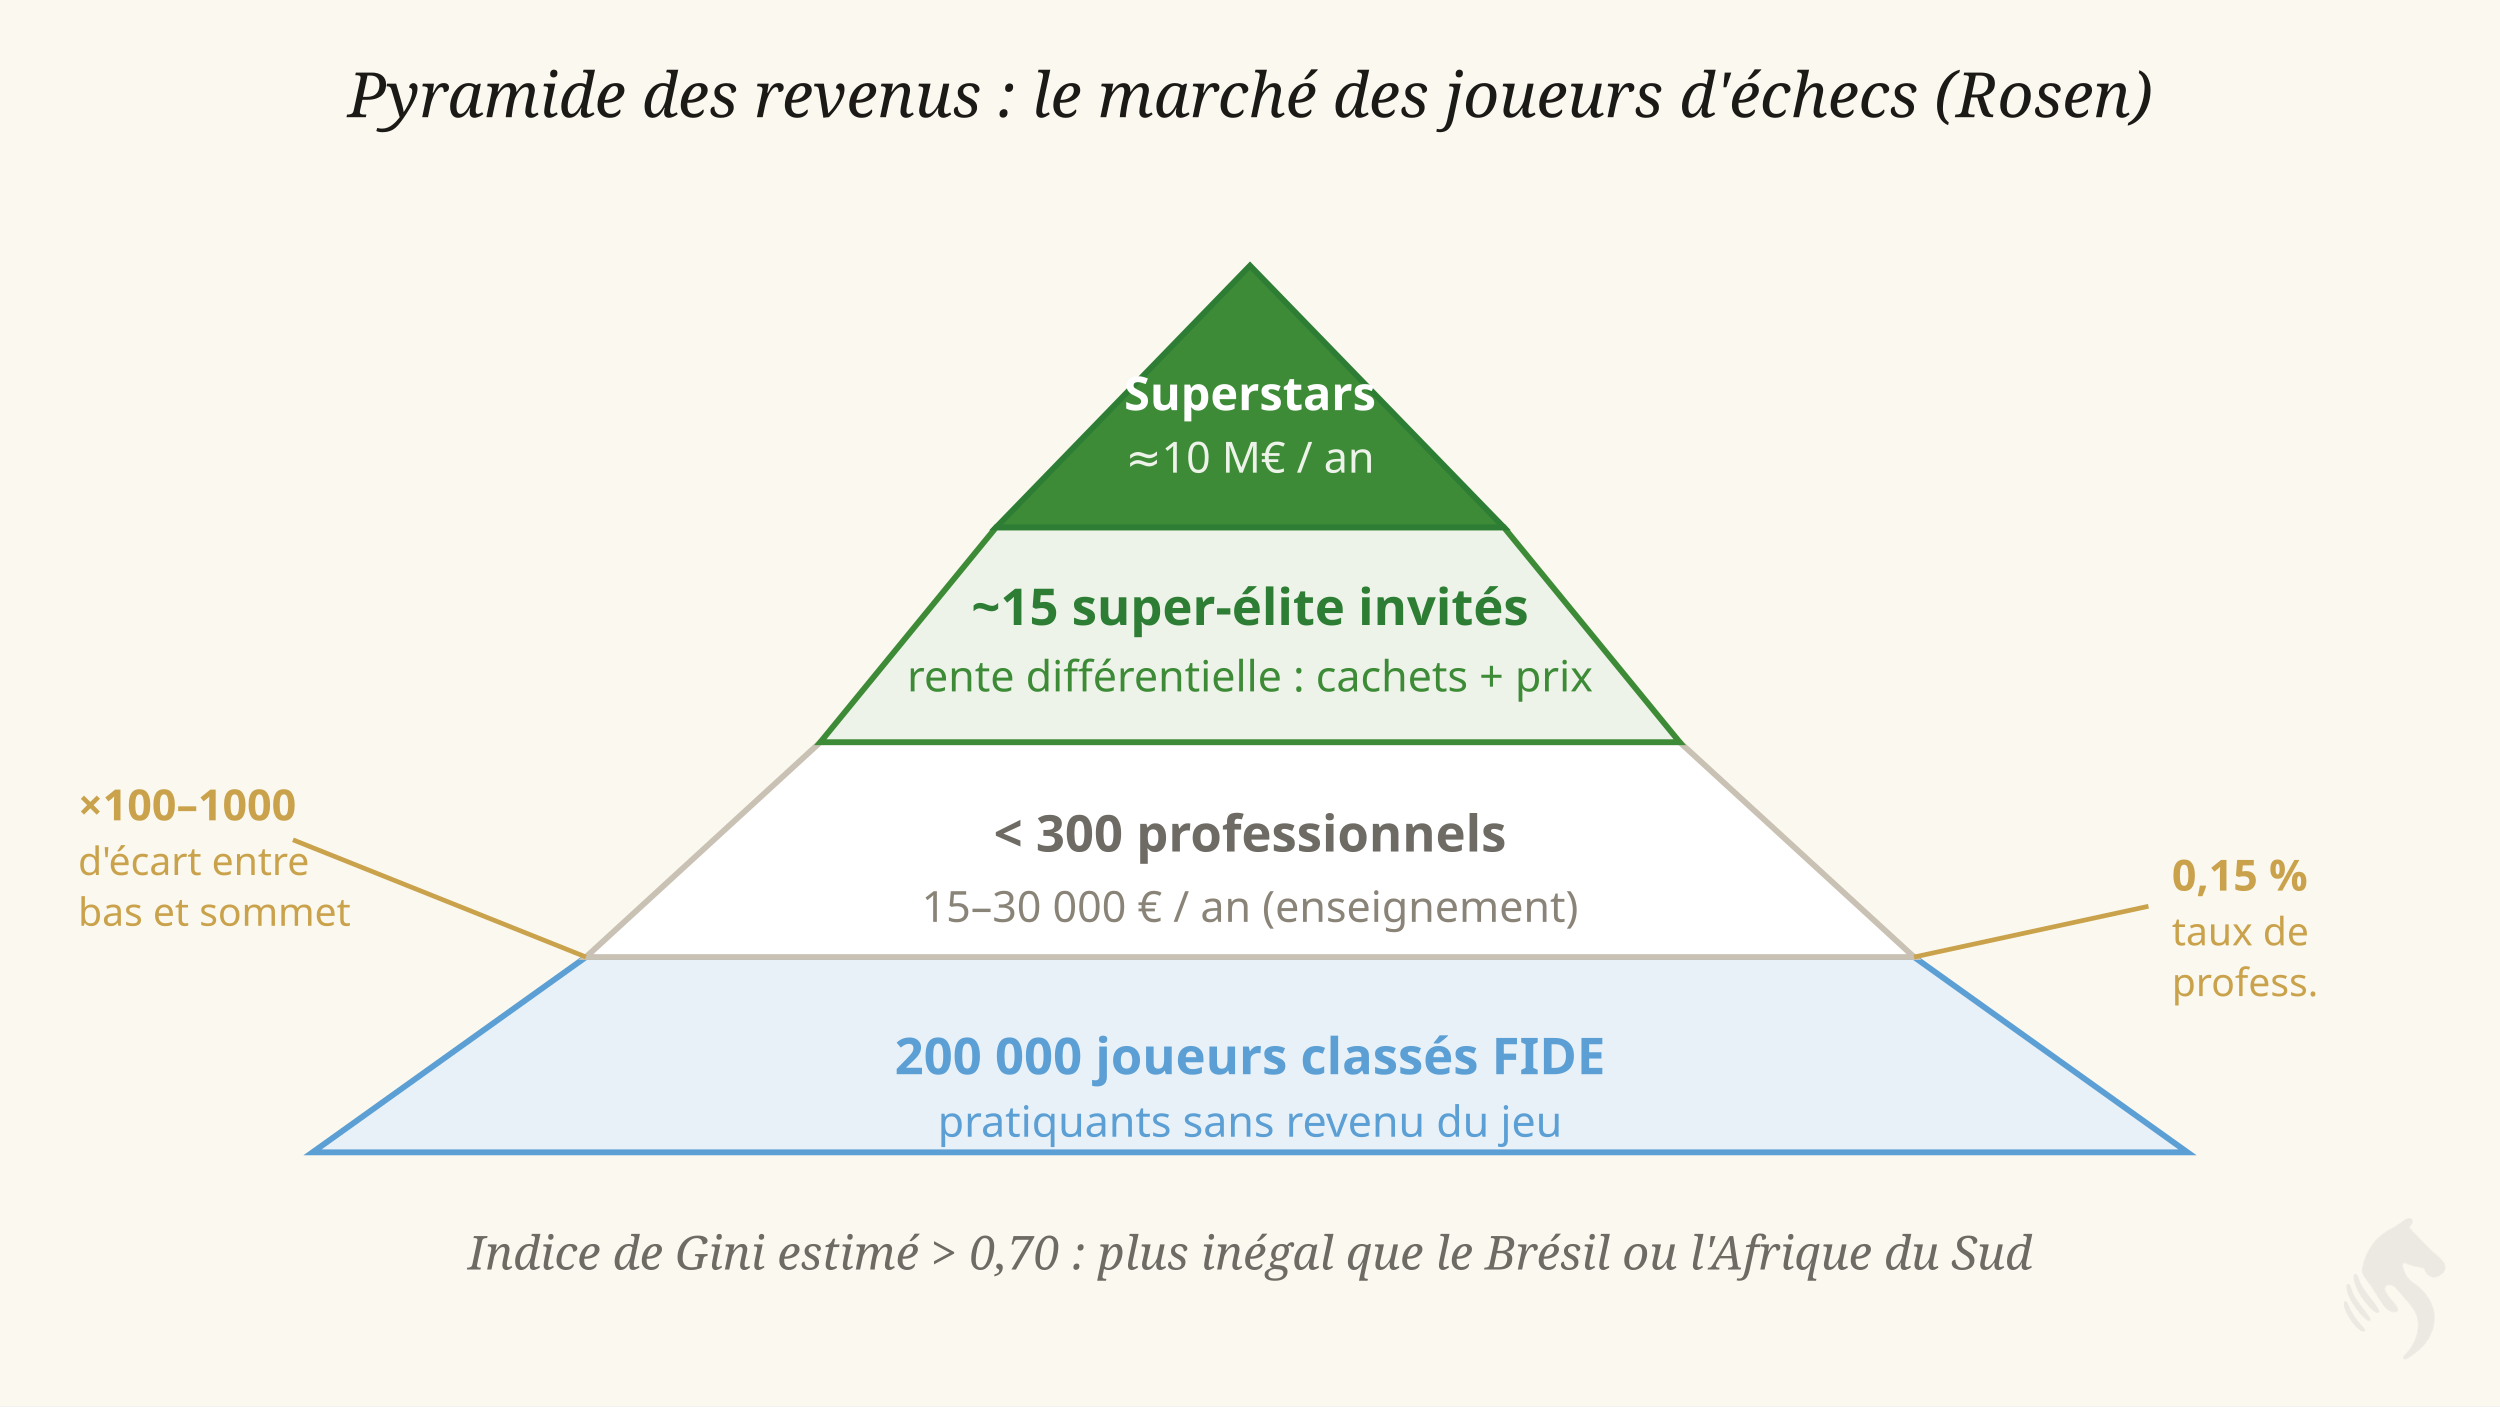
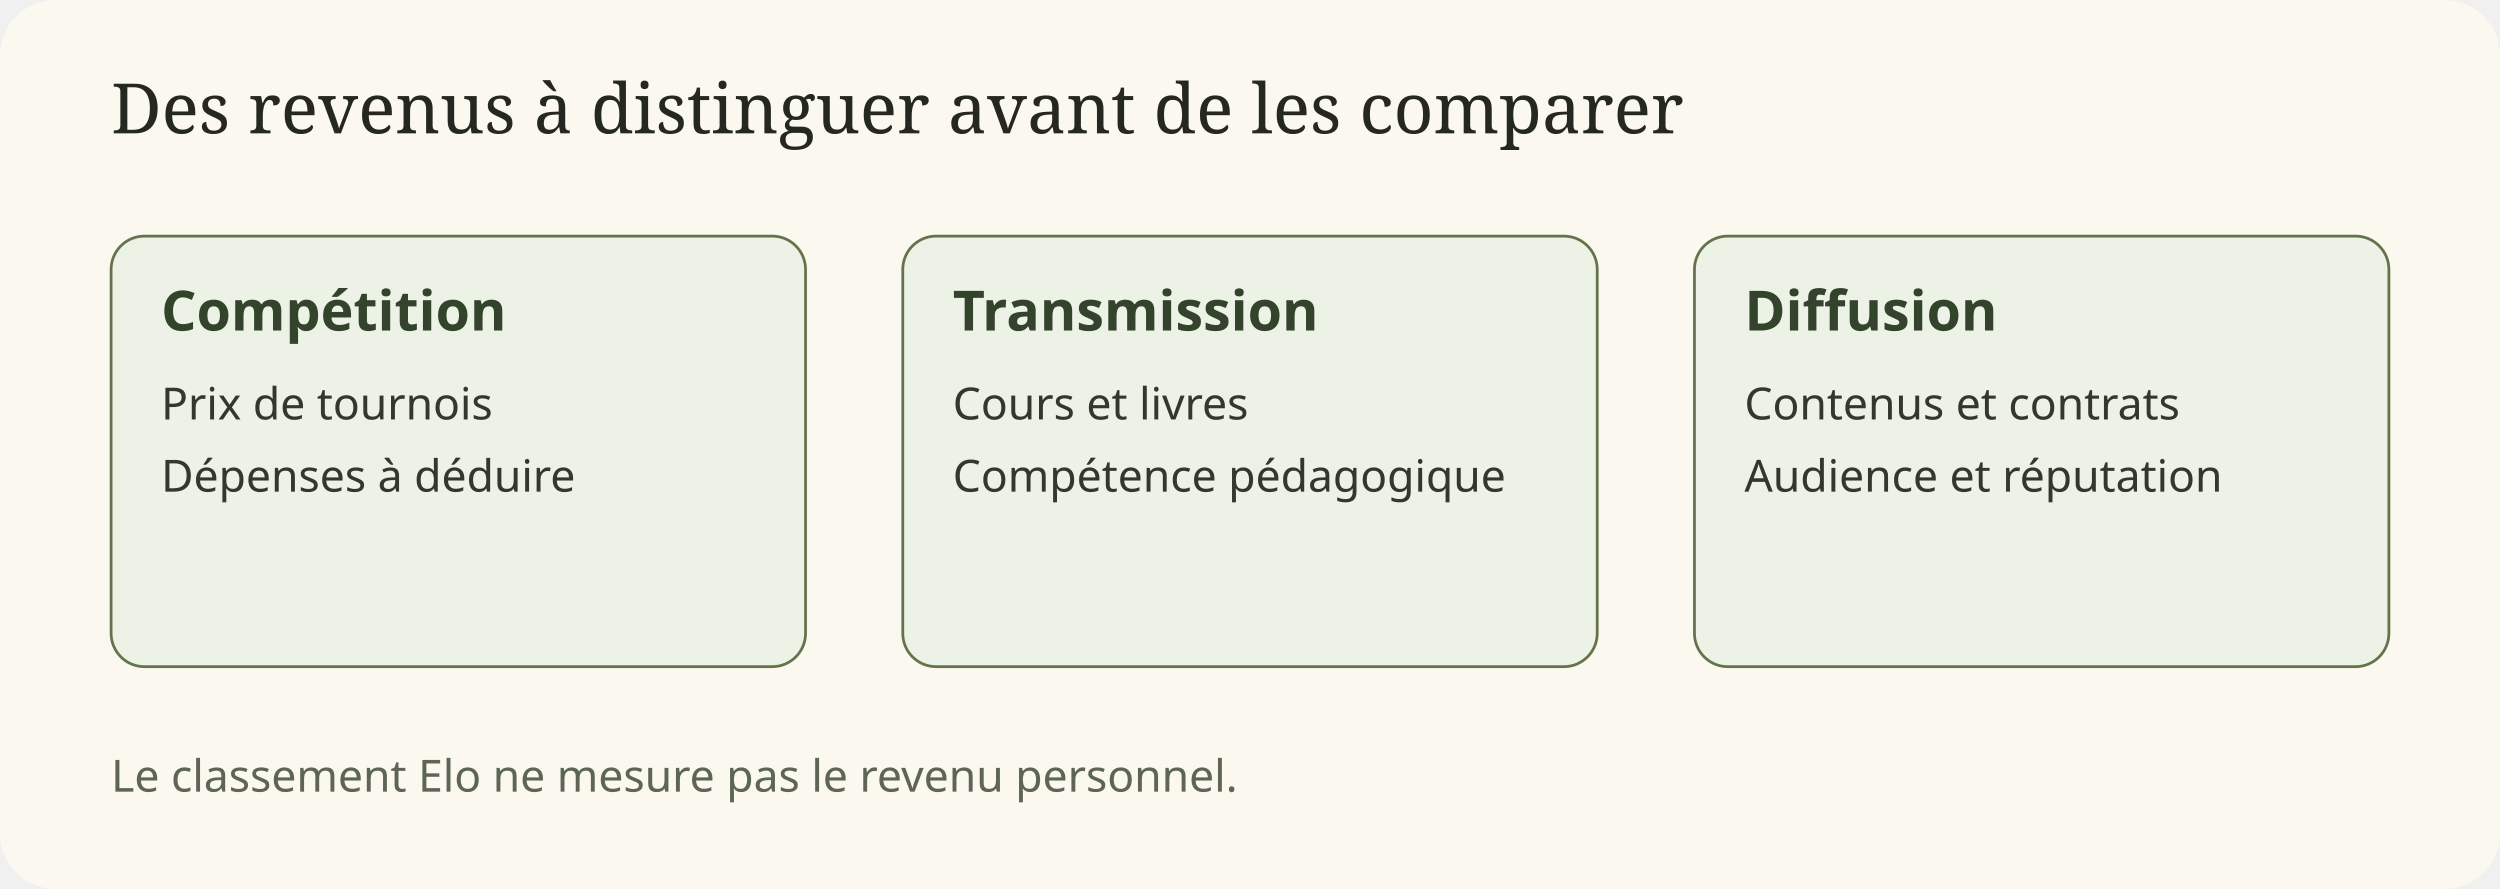
- <svg xmlns="http://www.w3.org/2000/svg" width="640" height="360" viewBox="0 0 640 360" role="img" aria-labelledby="ms1">
-   <rect width="640" height="360" fill="#faf8ef" />
-   <text x="320" y="30" text-anchor="middle" font-family="Georgia, serif" font-size="16" font-style="italic" fill="#1c1a16">Pyramide des revenus : le marché des joueurs d'échecs (Rosen)</text>
-   <polygon points="80,295 560,295 490,245 150,245" fill="#e8f1f8" stroke="#5b9fd4" stroke-width="1.5" />
-   <text x="320" y="275" text-anchor="middle" font-family="system-ui, sans-serif" font-size="13" font-weight="700" fill="#5b9fd4">200 000 joueurs classés FIDE</text>
-   <text x="320" y="291" text-anchor="middle" font-family="system-ui, sans-serif" font-size="11" fill="#5b9fd4">pratiquants sans revenu du jeu</text>
-   <polygon points="150,245 490,245 430,190 210,190" fill="#fff" stroke="#c9c2b4" stroke-width="1.5" />
-   <text x="320" y="218" text-anchor="middle" font-family="system-ui, sans-serif" font-size="13" font-weight="700" fill="#6e6a64">&lt; 300 professionnels</text>
-   <text x="320" y="236" text-anchor="middle" font-family="system-ui, sans-serif" font-size="11" fill="#8a8478">15–30 000 € / an (enseignement)</text>
-   <polygon points="210,190 430,190 385,135 255,135" fill="#eef3e9" stroke="#3d8b37" stroke-width="1.5" />
-   <text x="320" y="160" text-anchor="middle" font-family="system-ui, sans-serif" font-size="13" font-weight="700" fill="#2e7d34">~15 super-élite invités</text>
-   <text x="320" y="177" text-anchor="middle" font-family="system-ui, sans-serif" font-size="11" fill="#3d8b37">rente différentielle : cachets + prix</text>
-   <polygon points="255,135 385,135 320,68" fill="#3d8b37" stroke="#2e7d34" stroke-width="1.5" />
-   <text x="320" y="105" text-anchor="middle" font-family="system-ui, sans-serif" font-size="12" font-weight="700" fill="#fff">Superstars</text>
-   <text x="320" y="121" text-anchor="middle" font-family="system-ui, sans-serif" font-size="11" fill="#eef3e9">≈10 M€ / an</text>
-   <line x1="490" y1="245" x2="550" y2="232" stroke="#c9a24b" stroke-width="1.2" />
-   <text x="556" y="228" font-family="system-ui, sans-serif" font-size="11" font-weight="700" fill="#c9a24b">0,15 %</text>
-   <text x="556" y="242" font-family="system-ui, sans-serif" font-size="10" fill="#c9a24b">taux de</text>
-   <text x="556" y="255" font-family="system-ui, sans-serif" font-size="10" fill="#c9a24b">profess.</text>
-   <line x1="150" y1="245" x2="75" y2="215" stroke="#c9a24b" stroke-width="1.2" />
-   <text x="20" y="210" font-family="system-ui, sans-serif" font-size="11" font-weight="700" fill="#c9a24b">×100–1000</text>
-   <text x="20" y="224" font-family="system-ui, sans-serif" font-size="10" fill="#c9a24b">d'écart entre</text>
-   <text x="20" y="237" font-family="system-ui, sans-serif" font-size="10" fill="#c9a24b">bas et sommet</text>
-   <text x="320" y="325" text-anchor="middle" font-family="Georgia, serif" font-size="12" font-style="italic" fill="#6e6a64">Indice de Gini estimé &gt; 0,70 : plus inégal que le Brésil ou l'Afrique du Sud</text>
-   <g id="wm" opacity="0.07" transform="translate(600.0,311.9) scale(0.0416)" aria-hidden="true">
-     <g fill="#1e1e1e" fill-rule="evenodd">
-       <path d="M411.5-.5h-16a76 76 0 0 0-24.5 12q-.62-.7-1.5-1l-2 4a4 4 0 0 1-1.5-1 7 7 0 0 1-2.5 3.5 253 253 0 0 0-17 13q-1.42.93-2.5-.5-5.2 7.95-14.5 9a9.4 9.4 0 0 1-4 6q2.3.02 1.5 2A461 461 0 0 1 278.5 73q-13.2 7.95-26 16.5-1.59-1.38 0-3-2.35.35-4 2 .9.98 2 2-92.12 67.08-125.5 177a1316 1316 0 0 0-10 44 51.2 51.2 0 0 0 4.5 31q.1 3.33-2 1l4.5 11q1-2 2 0l5 10 1-1q6 10.95 13 21a651 651 0 0 1 18.5 25 3.4 3.4 0 0 1 1.5-3q21.52 33 43 66 .3 3.4-2.5 1v2a1542 1542 0 0 1 21 32q1 0 1 1a319 319 0 0 0 25 35 160 160 0 0 0 27 25 3.1 3.1 0 0 1 1-3q23.18 14.62 49 5.5 5-2.83 4-8.5-.15-4.6-1.5-9a618 618 0 0 0-55.5-73.5q3-.91 5 1.5a23.5 23.5 0 0 0-7-9q.63 2.4 2 4.5-.17 2.58-1.5.5a364 364 0 0 1-17.5-26.5 50 50 0 0 1-4.5-22.5q.9-4.71 3-9 .63 1.88 2.5 2a7 7 0 0 1 2-3q9.28-8.1 22-8a86 86 0 0 1 23 4.5 11 11 0 0 1 3 4.5q2.58-1.75 5 .5l21.5 23.5q.74 1.95.5 4 3.56 1 6 4a1094 1094 0 0 0 30 34.5l-1 1q3.7 2.7 7.5 5.5a23 23 0 0 1 2 5l5 3a22 22 0 0 0 5.5 8 11.5 11.5 0 0 0 4 4 3.9 3.9 0 0 0-2-3.5q1.7-1.12 3 .5a705 705 0 0 1 42 57.5q-.65 1.46-2 1.5a169 169 0 0 1 10 19 3.8 3.8 0 0 0-.5 4q1 2 2 0 1.4 2.05 2.5 4-.25-2.55.5-5a185 185 0 0 1 11 83q-1 2-2 0a9 9 0 0 0-1.5-4v9a2.3 2.3 0 0 0 1.5-1q.75 10.55-1 21a337 337 0 0 1-18 56l-2.5 3q-1.2-.69-1-2a36 36 0 0 0-4 7 5.2 5.2 0 0 0 3.5-4 4.3 4.3 0 0 1 0 4 350 350 0 0 1-33 52 1108 1108 0 0 1-30 35q-7.17 20.32 13.5 14.5a34 34 0 0 1 6-3 1496 1496 0 0 1 54-37 942 942 0 0 0 29-27q1.25-1.03 2 .5a11 11 0 0 0-3 4q1.35-1.65 2.5 0a29 29 0 0 1 4.5-6 40 40 0 0 0 9-10.5l6-4-1-1a25 25 0 0 1 8.5-7.5q-1.47-2.67 1-5 .22 4.17 2.5 1.5-1.94-3.13 2-4l-1-1q1.48-3.25 4-5.5a8 8 0 0 0-3-1q37.8-53.63 47.5-119 8.4-83.08-38-152a364 364 0 0 0-28-35q-1.03-1.25.5-2 3.58 2.23 2-1l-4-2a5 5 0 0 1-3-.5 484 484 0 0 0-70-58q-.7-.62-1-1.5 1.05-.43 2-1v-3a6 6 0 0 1-5-2q-.66-.1-1 .5 3.72 2.61 0 3-34.57-32.88-46-79.5.2-2.3 2-3v-4q-1.94 5.58-3.5 0-1-9 0-18 2.16-6.4 8.5-8a78 78 0 0 1 22 7.5 403 403 0 0 0 66 18l9 3q-2.45.75-5 .5-1.59 1.6 0 3a16 16 0 0 1 6.5-1 7.3 7.3 0 0 1 2 3q1.38-2.6 3.5-2-1.1-2.32-4-2.5 15.09-2.3 25.5 8.5 5.35 10.23 10 21 12.95 20.94 36.5 28.5-1.88.63-2 2.5a30 30 0 0 0 12.5 3q4.43-.1 8-2 3.2 3.87 5.5-1 1.2.69 1 2a39 39 0 0 0 4.5-2l1 1q.69-1.87-1.5-2.5a12 12 0 0 0 7-3q1.88-1.1 3 .5 2.22-3.62 6-2a8.7 8.7 0 0 1 3-4 41 41 0 0 1 12-6.5l-2-1 5.5-3.5q.62.7 1.5 1 1.82-1.15 0-2.5 1.42-.93 2.5.5a5.8 5.8 0 0 1 .5-4 39 39 0 0 1 6-4.5q-1.55-2.25.5-4.5 3.25-3.5 5-8 1.38-.64 2.5-1-.8-1.05-2-1.5 1.85-5.82 3-11.5v-10h-1q-.85 6-2.5 12-.16-4.46.5-9a63 63 0 0 0-12.5-31 478 478 0 0 0-45.5-44.5q3.06.72 6 2.5-3.15-3.9-7-7.5l1-1q-1.4-1.05-2 .5 1.77 2.4-.5 4a781 781 0 0 1-67.5-65.5l1-.5a29 29 0 0 0 7 6 93 93 0 0 0-14-15 24.5 24.5 0 0 0-9-9.5l1-1a44 44 0 0 0-7-4.5q1.44 2.2 3.5 4 1 1.5 0 3l-72-76q-5.34-7.85 1.5-14.5 1.98-.8 2 1.5a69 69 0 0 1 6-3.5q-1.95-1.94 0-3.5a31 31 0 0 0 6-12q2.05.24 4-.5a79 79 0 0 0-1.5-17.5 94 94 0 0 0-5-10l-1 1a87 87 0 0 0-5.5-3" />
-       <path d="M325.5 44.5q-3.85 1.03-7 3.5a4.2 4.2 0 0 1-4.5-.5q-2.75 2.49-3.5 6-6.97 2.94-14 6-6.75 3.75-13.5 8-.62-.7-1.5-1a37.6 37.6 0 0 1-17 10.5 263 263 0 0 0-12 9.5q-1.59 1.62 0 3 12.8-8.55 26-16.5A461 461 0 0 0 327 46.5q.8-1.98-1.5-2m148 86-21-24a209 209 0 0 1-21-21.5l-8.5-8.5q-4.8-3.3-6-9-9.1-4.3-11.5-13a13 13 0 0 0 3-6q-.02-2.3-2-1.5-6.84 6.65-1.5 14.5l72 76q1-1.5 0-3a20 20 0 0 1-3.5-4m89 86a198 198 0 0 0-17.5-15q.4-2.17-.5-4-3.63-1.2-7-3a26 26 0 0 0-6-6 430 430 0 0 1-27-27.5 2.4 2.4 0 0 0-2-.5 29 29 0 0 1-7-6l-1 .5a781 781 0 0 0 67.5 65.5q2.27-1.6.5-4m-314-128a247 247 0 0 0-42 35.5 14.5 14.5 0 0 1-5 4l1 1a9.3 9.3 0 0 1-6 2.5 76 76 0 0 1-16 20q.3.88 1 1.5a9.4 9.4 0 0 0-5.5 6.5q-1-2-2 0-.93 1.42.5 2.5a25 25 0 0 0-6.5 8.5q-1.6 1.05-3.5 1.5 1.21.45 2 1.5a43 43 0 0 0-7 10 352 352 0 0 0-19.5 37 2.9 2.9 0 0 1-2.5 1 3.3 3.3 0 0 0 2 1.5 47 47 0 0 1-3.5 5.5l-12 34q-.98-1.8-1.5 0 1.4 1.9.5 4a33 33 0 0 1-3.5 5.5q.78.84 1 2a212 212 0 0 0-10 49.5 36 36 0 0 0 7 20q2.1 2.33 2-1a51.2 51.2 0 0 1-4.5-31 1316 1316 0 0 1 10-44q33.38-109.92 125.5-177-1.1-1.02-2-2m376 206q-.5-10.25-5-19.5 1.5-4.37-1.5-.5l-6.5-11q-5.55-3.6-7.5-10l-1 1q-3.75-5.75-9.5-9.5l1-1a850 850 0 0 0-9-7q1.14-2.04-1.5-3.5-1.08 1.43-2.5.5-2.84-1.65-2-4a5 5 0 0 0-3-.5 5 5 0 0 0-.5-3l-1 1a7 7 0 0 0-4.5-3 21 21 0 0 0-6-2.5 478 478 0 0 1 45.5 44.5 63 63 0 0 1 12.5 31q-.66 4.54-.5 9 1.65-6 2.5-12m-259 3v-1q-2.22-5.79 1-11.5l-2-2a67 67 0 0 0 1.5-5.5q.93 7.1 3.5 1-2.43-3.37 2-4a4.3 4.3 0 0 1 2.5 3q.45-1.21 1.5-2 2.3.75 4 2a326 326 0 0 1 28 10.5q11.4 3.22 23 6 1.05 1.6 1.5 3.5 1-4 2 0 1.08-1.43 2.5-.5-1.81 1.35 0 2.5 3.25-.47 7-2 1.85.03 3 1 5.83.22 11 2h5q2.55.25 5-.5l-9-3a403 403 0 0 1-66-18 78 78 0 0 0-22-7.5q-6.34 1.6-8.5 8-1 9 0 18 1.56 5.58 3.5 0m109 6a4.7 4.7 0 0 1 4 3q3.6-3.98 6 1l1-2 4 2a65 65 0 0 1 7.5 10q1.1 3.55 2.5 7-1.77 2.95 2 4 13.35 23.91 39 33 .12-1.87 2-2.5-23.55-7.56-36.5-28.5a305 305 0 0 0-10-21q-10.41-10.8-25.5-8.5 2.9.18 4 2.5m-410 86a9 9 0 0 0 1.5-4 310 310 0 0 0 37.5 86q-1.1 1.02-2 2a40 40 0 0 0 8.5 12 139 139 0 0 0 15 21q2.31 2.97 1.5 6 5.9 1.14 7.5 7 5.7 2.47 5 8 3.8 1.06 6.5 4 20.24 25.5 46 45.5a39 39 0 0 0 20 5 46 46 0 0 1 9-7.5 818 818 0 0 1-10-21.5q1.43-1.08.5-2.5a27 27 0 0 1-3.5-2 185 185 0 0 0-16-23.5q1.43-1.08.5-2.5a13.3 13.3 0 0 1-5.5-5 617 617 0 0 0-22.5-29v-4l-1 1a13 13 0 0 1-4.5-6 11.5 11.5 0 0 1-4-4q-.03 2.3-2 1.5A471 471 0 0 1 97 390.5q-1.8-3.04-.5-6 1.02.54 2 1a9 9 0 0 0-2-4.5q3.83-2.28-1-2.5a597 597 0 0 1-7-18.5l2-1a3.3 3.3 0 0 1-2-3.5 3.1 3.1 0 0 1-3-1q-7.35-19.46-24-8 1.03 2.34-.5 5a97 97 0 0 0 3.5 38" />
-       <path d="M365.5 301.5q-1.8.7-2 3 11.43 46.62 46 79.5 3.72-.39 0-3 .34-.6 1-.5-2.4-2.22-5-4.5l2-2q-2.45-.75-5-.5a8.4 8.4 0 0 0-.5-4q-1.72 1.44-3-1a28 28 0 0 1-3.5-6q-.5 2-1 0a143 143 0 0 1-18-31q-6.22-11.64-9-27a7 7 0 0 0-2-3m-211 174a45 45 0 0 1-9.5-15q-1 2-2 0a41 41 0 0 0-6-9l-1-5-1 1a989 989 0 0 1-17.5-25.5q.7-.62 1-1.5a7.7 7.7 0 0 1-5-6 163 163 0 0 1-15-29q-.98-.46-2-1-1.3 2.96.5 6a471 471 0 0 0 55.5 86.5q1.97.8 2-1.5m-90-86q-2.05 2.77 1.5 4 3.6 16.25 9.5 30.5-2.48 3.62 2 3.5 3.65 9.3 8 18.5l-1 1a11.4 11.4 0 0 1 6 8q-.7.62-1 1.5a10.5 10.5 0 0 1 3.5 5l1-1a62 62 0 0 0 7.5 13q.9-.98 2-2a310 310 0 0 1-37.5-86 9 9 0 0 1-1.5 4m48 210a3.9 3.9 0 0 0-2-3.5q1.7-1.12 3 .5a127 127 0 0 0 39 32q11.3 4.6 8.5-7a147 147 0 0 0-17-32 1467 1467 0 0 0-40-51 554 554 0 0 1-48.5-75l1-1q.84 5.22 6 5a51.6 51.6 0 0 1-11.5-27l-1 2a159 159 0 0 0-11-31 14.3 14.3 0 0 0-10.5-8q-3.2.01-6 1.5-2.85 3.45-6 6.5-.87 16.85 3 33.5a3.6 3.6 0 0 1-2 2q1.38.56 2.5 1.5 3.15 9.81 6.5 19.5-1.21.45-2 1.5a29 29 0 0 0 5.5 7A256 256 0 0 0 55.5 525l-2 1a6.4 6.4 0 0 0 4 1.5 332 332 0 0 0 38.5 53l3.5 5.5-1 1q1.9 1.67 3.5.5a36 36 0 0 0 10.5 12m303-214q-.95.57-2 1 .3.88 1 1.5a484 484 0 0 1 70 58q1.42.72 3 .5a43 43 0 0 0-10-12.5l1-1q-2.66 1.47-5-1a36 36 0 0 0-10-10q1.81-1.35 0-2.5a8 8 0 0 1-3.5 0q-4.57-5.7-10-8a13 13 0 0 0-6.5-5.5 11.5 11.5 0 0 1-3.5-4.5q-.62.7-1.5 1a17.7 17.7 0 0 0-8-5.5q-2.84-1.65-2-4-7.47-2.25-13-7.5m-254 24a526 526 0 0 1 23.5 37 55 55 0 0 1 9 15l1-1a65 65 0 0 0 8.5 13q2.8 2.4 2.5-1-21.48-33-43-66a3.4 3.4 0 0 0-1.5 3m111 63q.16-.93 1-1.5a7 7 0 0 1-3.5-2.5 17.5 17.5 0 0 0-5.5-8q3.7-4.18-2.5-5a41 41 0 0 1-7.5-18.5l2-3a7.2 7.2 0 0 1-2-4.5 3.1 3.1 0 0 0 3-1 37 37 0 0 0-1-7q-1.87-.12-2.5-2a36 36 0 0 0-3 9 50 50 0 0 0 4.5 22.5 364 364 0 0 0 17.5 26.5q1.33 2.08 1.5-.5-1.37-2.1-2-4.5m-272 45v19q2.55 12.15 7 24 15.37 37.49 37 68a54 54 0 0 0 9 12.5q-1.58 2.58 2 3l-1 1 5.5 4.5a82 82 0 0 0 9 12q6.5 6.26 12.5 13 9.5 6.75 17.5 15l1-1q4.56 3.52 9 7l1-2a89 89 0 0 0 13.5 3.5q13.85-4.6 6.5-17.5-1.73 1.44-3-1a307 307 0 0 1-13.5-16 16 16 0 0 0-6-5.5q1.43-1.08.5-2.5a27.2 27.2 0 0 1-12.5-15 3.1 3.1 0 0 1-3-1q-7.5-10.25-15.5-20-.93-1.42.5-2.5a16 16 0 0 1-6-5.5 880 880 0 0 1-19-29.5q.7-.62 1-1.5a8 8 0 0 1-4-4 94 94 0 0 1-12.5-26l-1 1q-3.8-4.62-1.5-10a3.1 3.1 0 0 1-3-1 198 198 0 0 1-7-15.5l1-1a55 55 0 0 1-9-11q-2.85-1.46-6-2l3-1a22 22 0 0 0-9 2 11.4 11.4 0 0 0-4 6.5m277 51a48 48 0 0 0 12 5q-.57 3.66 2 2a5.3 5.3 0 0 1 3.5 3l1-2a45 45 0 0 0 26 0q.45 1.21 1.5 2 1.27-3.4 4-2 1.81-1.15 0-2.5l3-1.5a21 21 0 0 0 3.5-4q1.4-8.23-1.5-16 .3-.88 1-1.5-5.22-1.95-4-7a193 193 0 0 1-18-23.5 16 16 0 0 0-3.5-3q-4.05-7.43-9-12a284 284 0 0 0-14-17q-.75-1.58.5-3a19 19 0 0 1-6-4 4.35 4.35 0 0 0-5-1.5 618 618 0 0 1 55.5 73.5q1.35 4.4 1.5 9 1 5.67-4 8.5-25.82 9.12-49-5.5a3.1 3.1 0 0 0-1 3m115-56a264 264 0 0 1 16 22q-1.7 3.04 1.5 1a494 494 0 0 1 16.5 23l7 10q1.35-.04 2-1.5a705 705 0 0 0-42-57.5q-1.3-1.62-3-.5a3.9 3.9 0 0 1 2 3.5" />
-       <path d="M112.5 599.5q7 9.5 16 17 2 0 2 2 6.9 3.77 11 8.5l13 5.5a5.7 5.7 0 0 0 6 0q2.07 3.94 4 0-3.37-1.23-.5-3 .22-6.86.5-13.5l-3-3.5 3-2.5q-4.58-.9-7.5-4.5a79 79 0 0 0-10.5-16.5q2.67 1.47 5-1a12 12 0 0 1-8.5-3.5 92 92 0 0 0-17.5-23.5l2-1-6.5-4.5a2294 2294 0 0 1-34.5-47q-1 0-1-1-5.27-4.75-4-11.5-2.25-3.25-3.5.5A227 227 0 0 1 61.5 469q.84-.57 1-1.5-5.16.22-6-5l-1 1a554 554 0 0 0 48.5 75 1467 1467 0 0 1 40 51q10.5 14.98 17 32 2.8 11.6-8.5 7a127 127 0 0 1-39-32q-1.3-1.62-3-.5a3.9 3.9 0 0 1 2 3.5m335-4a3349 3349 0 0 1 7.5 35q2.3 19.53.5 39a9 9 0 0 1 1.5 4q1 2 2 0a185 185 0 0 0-11-83q-.75 2.45-.5 5m44-147q1.58 3.23-2 1-1.53.75-.5 2a364 364 0 0 1 28 35q46.4 68.92 38 152-9.7 65.37-47.5 119 1.46.15 3 1a12 12 0 0 0 3.5-6q1.58 1.52 3.5.5-1.16-8.12 7-11-1.6-1.75 1-2.5-.12-8.5 6-14-.81-.1-1-1a3.1 3.1 0 0 1 3-1 5.4 5.4 0 0 1 3-5.5q-1.2-.45-2-1.5a67 67 0 0 0 4.5-10l1 2a9 9 0 0 1 2.5-5l-1-2a6.3 6.3 0 0 1 4-.5 6.5 6.5 0 0 0-3-3 225 225 0 0 1 11-24.5q-.53-1.8-1.5 0-.3-4.51 1-9l1 1a67 67 0 0 0 1.5-13q7.4-.7 1-5a232 232 0 0 0 2-53l.5-5q.57.84 1.5 1a8 8 0 0 0-2.5-5q-6.56-49.08-31.5-89 2.03-1.77-.5-3l-1 1a696 696 0 0 1-17.5-26q-2.18-1.53-1-3.5-3.93-.91-5-4.5-1.26-.5-1-2a69 69 0 0 0-6.5-5q-.69-1.87 1.5-2.5a14 14 0 0 0-4-2.5m-36 230a273 273 0 0 1-13.5 57q-1.4.82-2.5 2 2.69 6.4-4 8.5l2 1a30 30 0 0 0-3 8.5q-.2 1.31 1 2l2.5-3a337 337 0 0 0 18-56 89 89 0 0 0 1-21q-.57.84-1.5 1m-25 84a185 185 0 0 1-24 38l-2.5 6a25 25 0 0 0-6.5 7q-13.95 16.7-28.5 33-1.16 4.05-3.5 7.5-1.35 4.25-1 8a16 16 0 0 1 6 5.5h14a20 20 0 0 1 10-3.5q1.71-1.12 0-2.5a81 81 0 0 0 18.5-12q.62.7 1.5 1a71 71 0 0 1 2-4q1-2 2 0 1.7-4.54 4.5-1a38 38 0 0 1 4.5-6.5 189 189 0 0 0 30.5-23.5q4.55 3.9 4-3a4.6 4.6 0 0 1 4.5-2v-3a5 5 0 0 0 3-.5 41 41 0 0 1 3-5.5 11 11 0 0 1 3-4q-.75-1.53-2-.5a942 942 0 0 1-29 27 1496 1496 0 0 0-54 37 34 34 0 0 0-6 3q-20.67 5.82-13.5-14.5a1108 1108 0 0 0 30-35 350 350 0 0 0 33-52 4.3 4.3 0 0 0 0-4 5.2 5.2 0 0 1-3.5 4" />
-     </g>
-   </g>
+ <svg xmlns="http://www.w3.org/2000/svg" viewBox="0 0 900 320" role="img" aria-labelledby="titre">
+   <rect width="900" height="320" rx="20" fill="#faf8ef" />
+   <text x="40" y="48" font-family="Georgia,serif" font-size="25" fill="#252820">Des revenus à distinguer avant de les comparer</text>
+   <rect x="40" y="85" width="250" height="155" rx="12" fill="#edf2e7" stroke="#64734b" />
+   <text x="58" y="119" font-family="system-ui,sans-serif" font-size="20" font-weight="600" fill="#33432c">Compétition</text>
+   <text x="58" y="151" font-family="system-ui,sans-serif" font-size="16" fill="#33382e">Prix de tournois</text>
+   <text x="58" y="177" font-family="system-ui,sans-serif" font-size="16" fill="#33382e">Dépenses à déduire</text>
+   <rect x="325" y="85" width="250" height="155" rx="12" fill="#edf2e7" stroke="#64734b" />
+   <text x="343" y="119" font-family="system-ui,sans-serif" font-size="20" font-weight="600" fill="#33432c">Transmission</text>
+   <text x="343" y="151" font-family="system-ui,sans-serif" font-size="16" fill="#33382e">Cours et livres</text>
+   <text x="343" y="177" font-family="system-ui,sans-serif" font-size="16" fill="#33382e">Compétence pédagogique</text>
+   <rect x="610" y="85" width="250" height="155" rx="12" fill="#edf2e7" stroke="#64734b" />
+   <text x="628" y="119" font-family="system-ui,sans-serif" font-size="20" font-weight="600" fill="#33432c">Diffusion</text>
+   <text x="628" y="151" font-family="system-ui,sans-serif" font-size="16" fill="#33382e">Contenus et contrats</text>
+   <text x="628" y="177" font-family="system-ui,sans-serif" font-size="16" fill="#33382e">Audience et réputation</text>
+   <text x="40" y="285" font-family="system-ui,sans-serif" font-size="16" fill="#5d6555">Le classement Elo ne mesure pas le revenu personnel.</text>
</svg>
